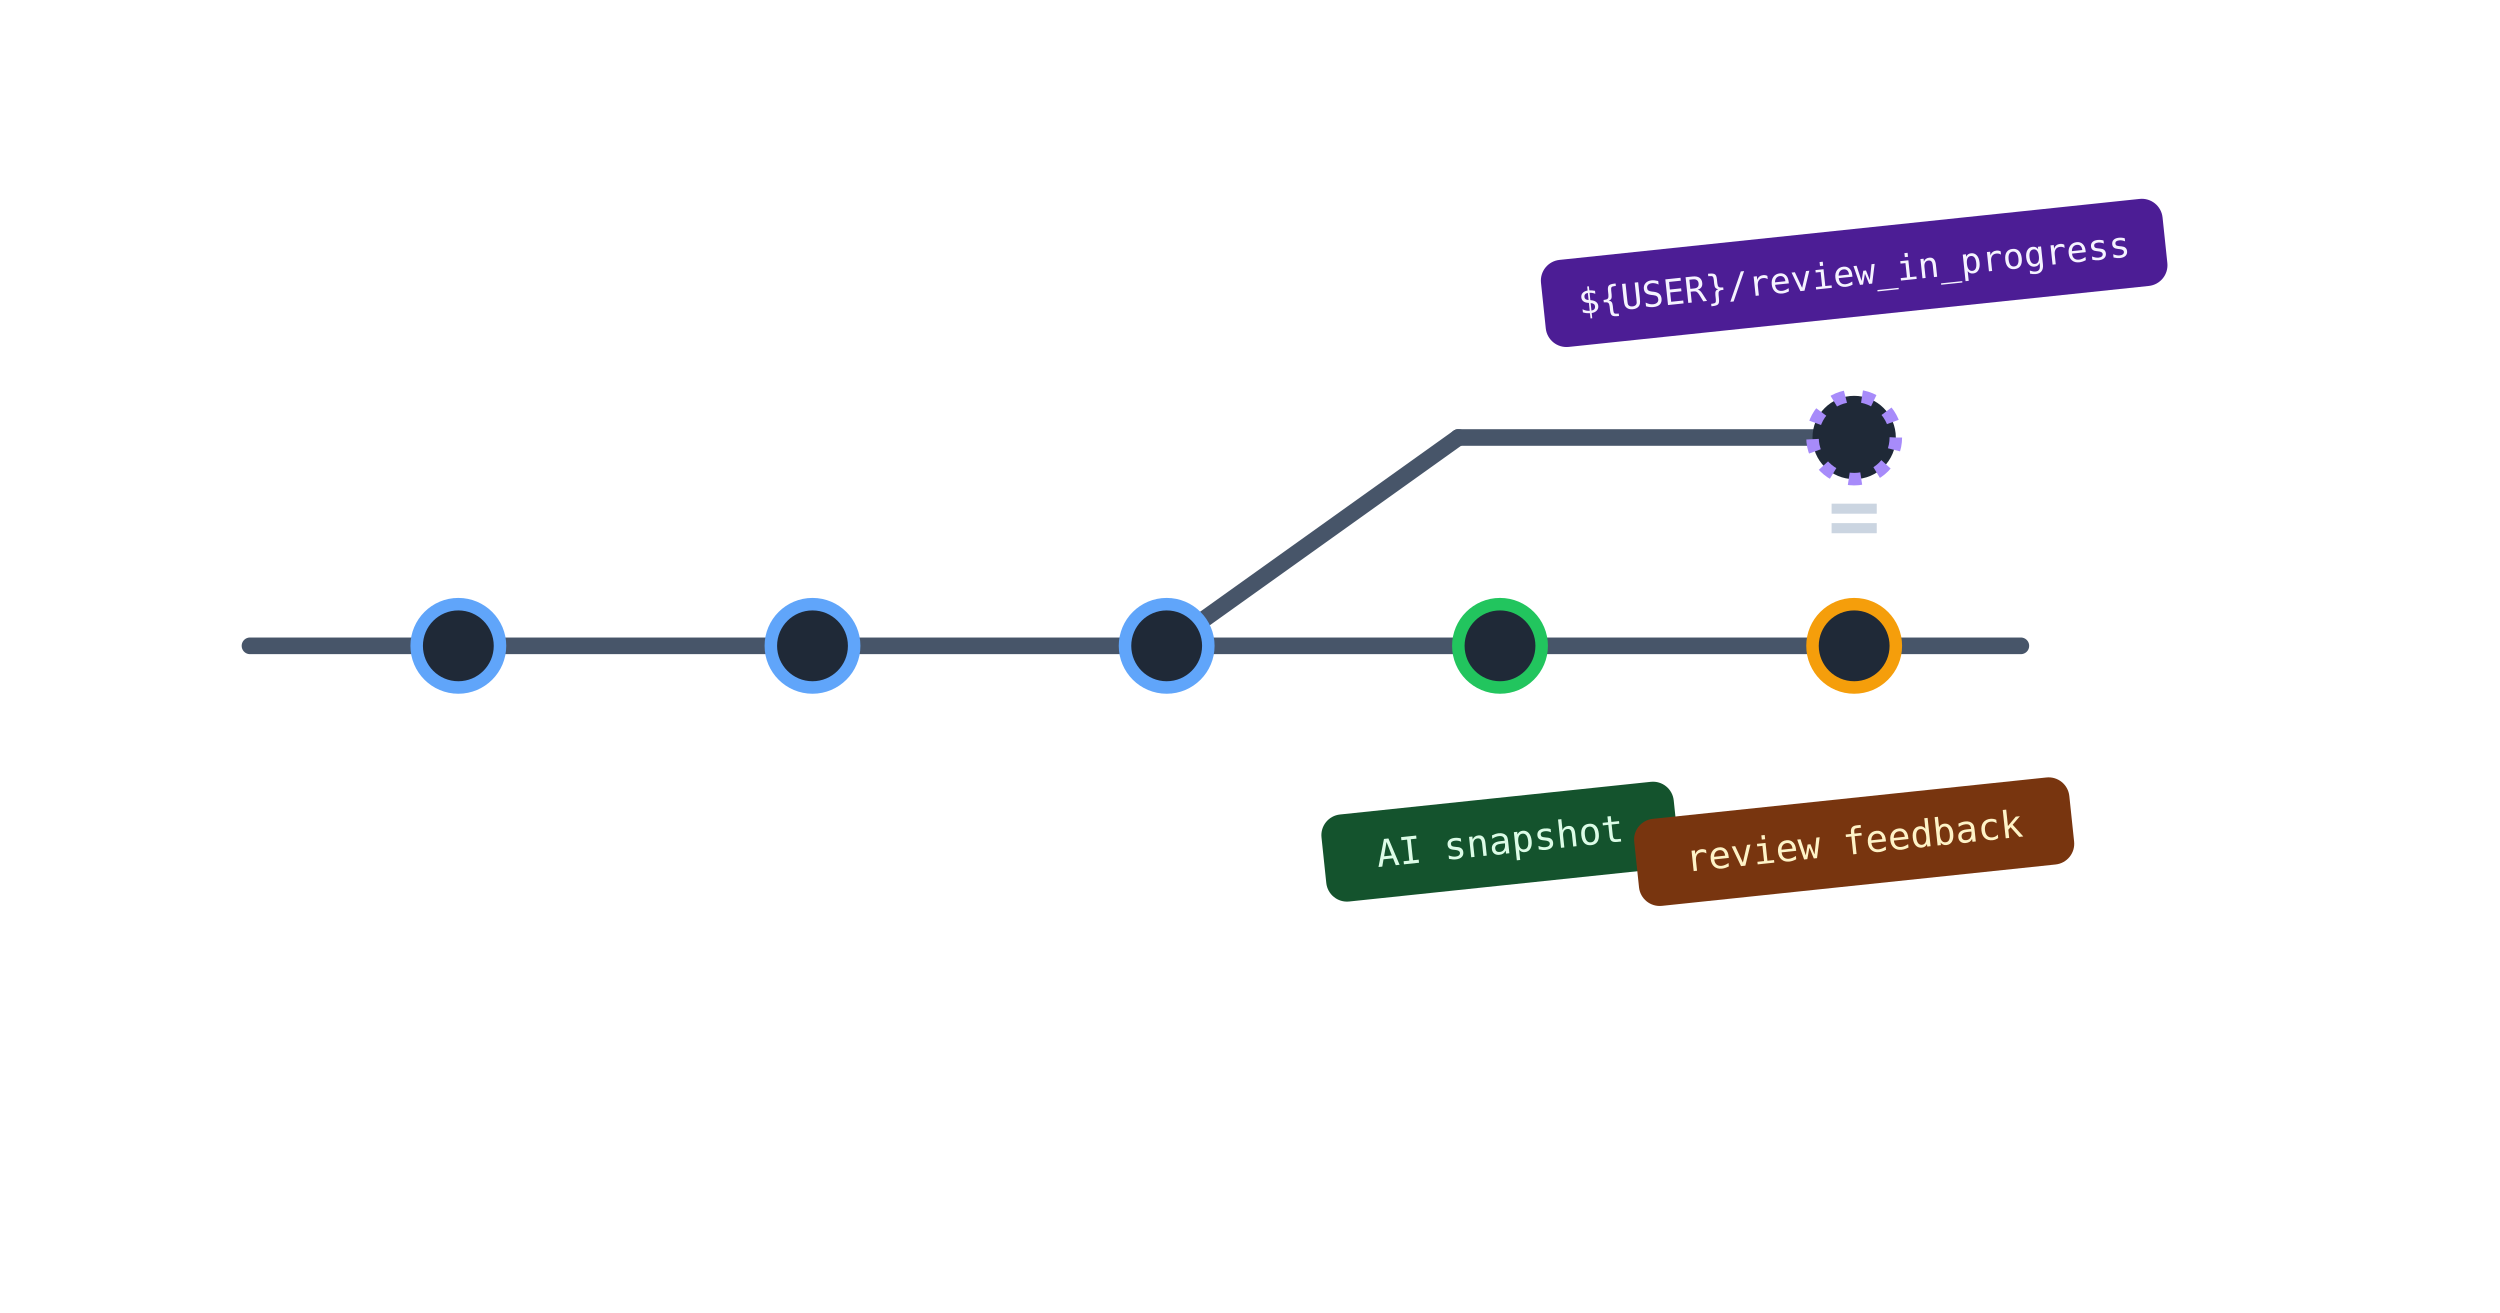
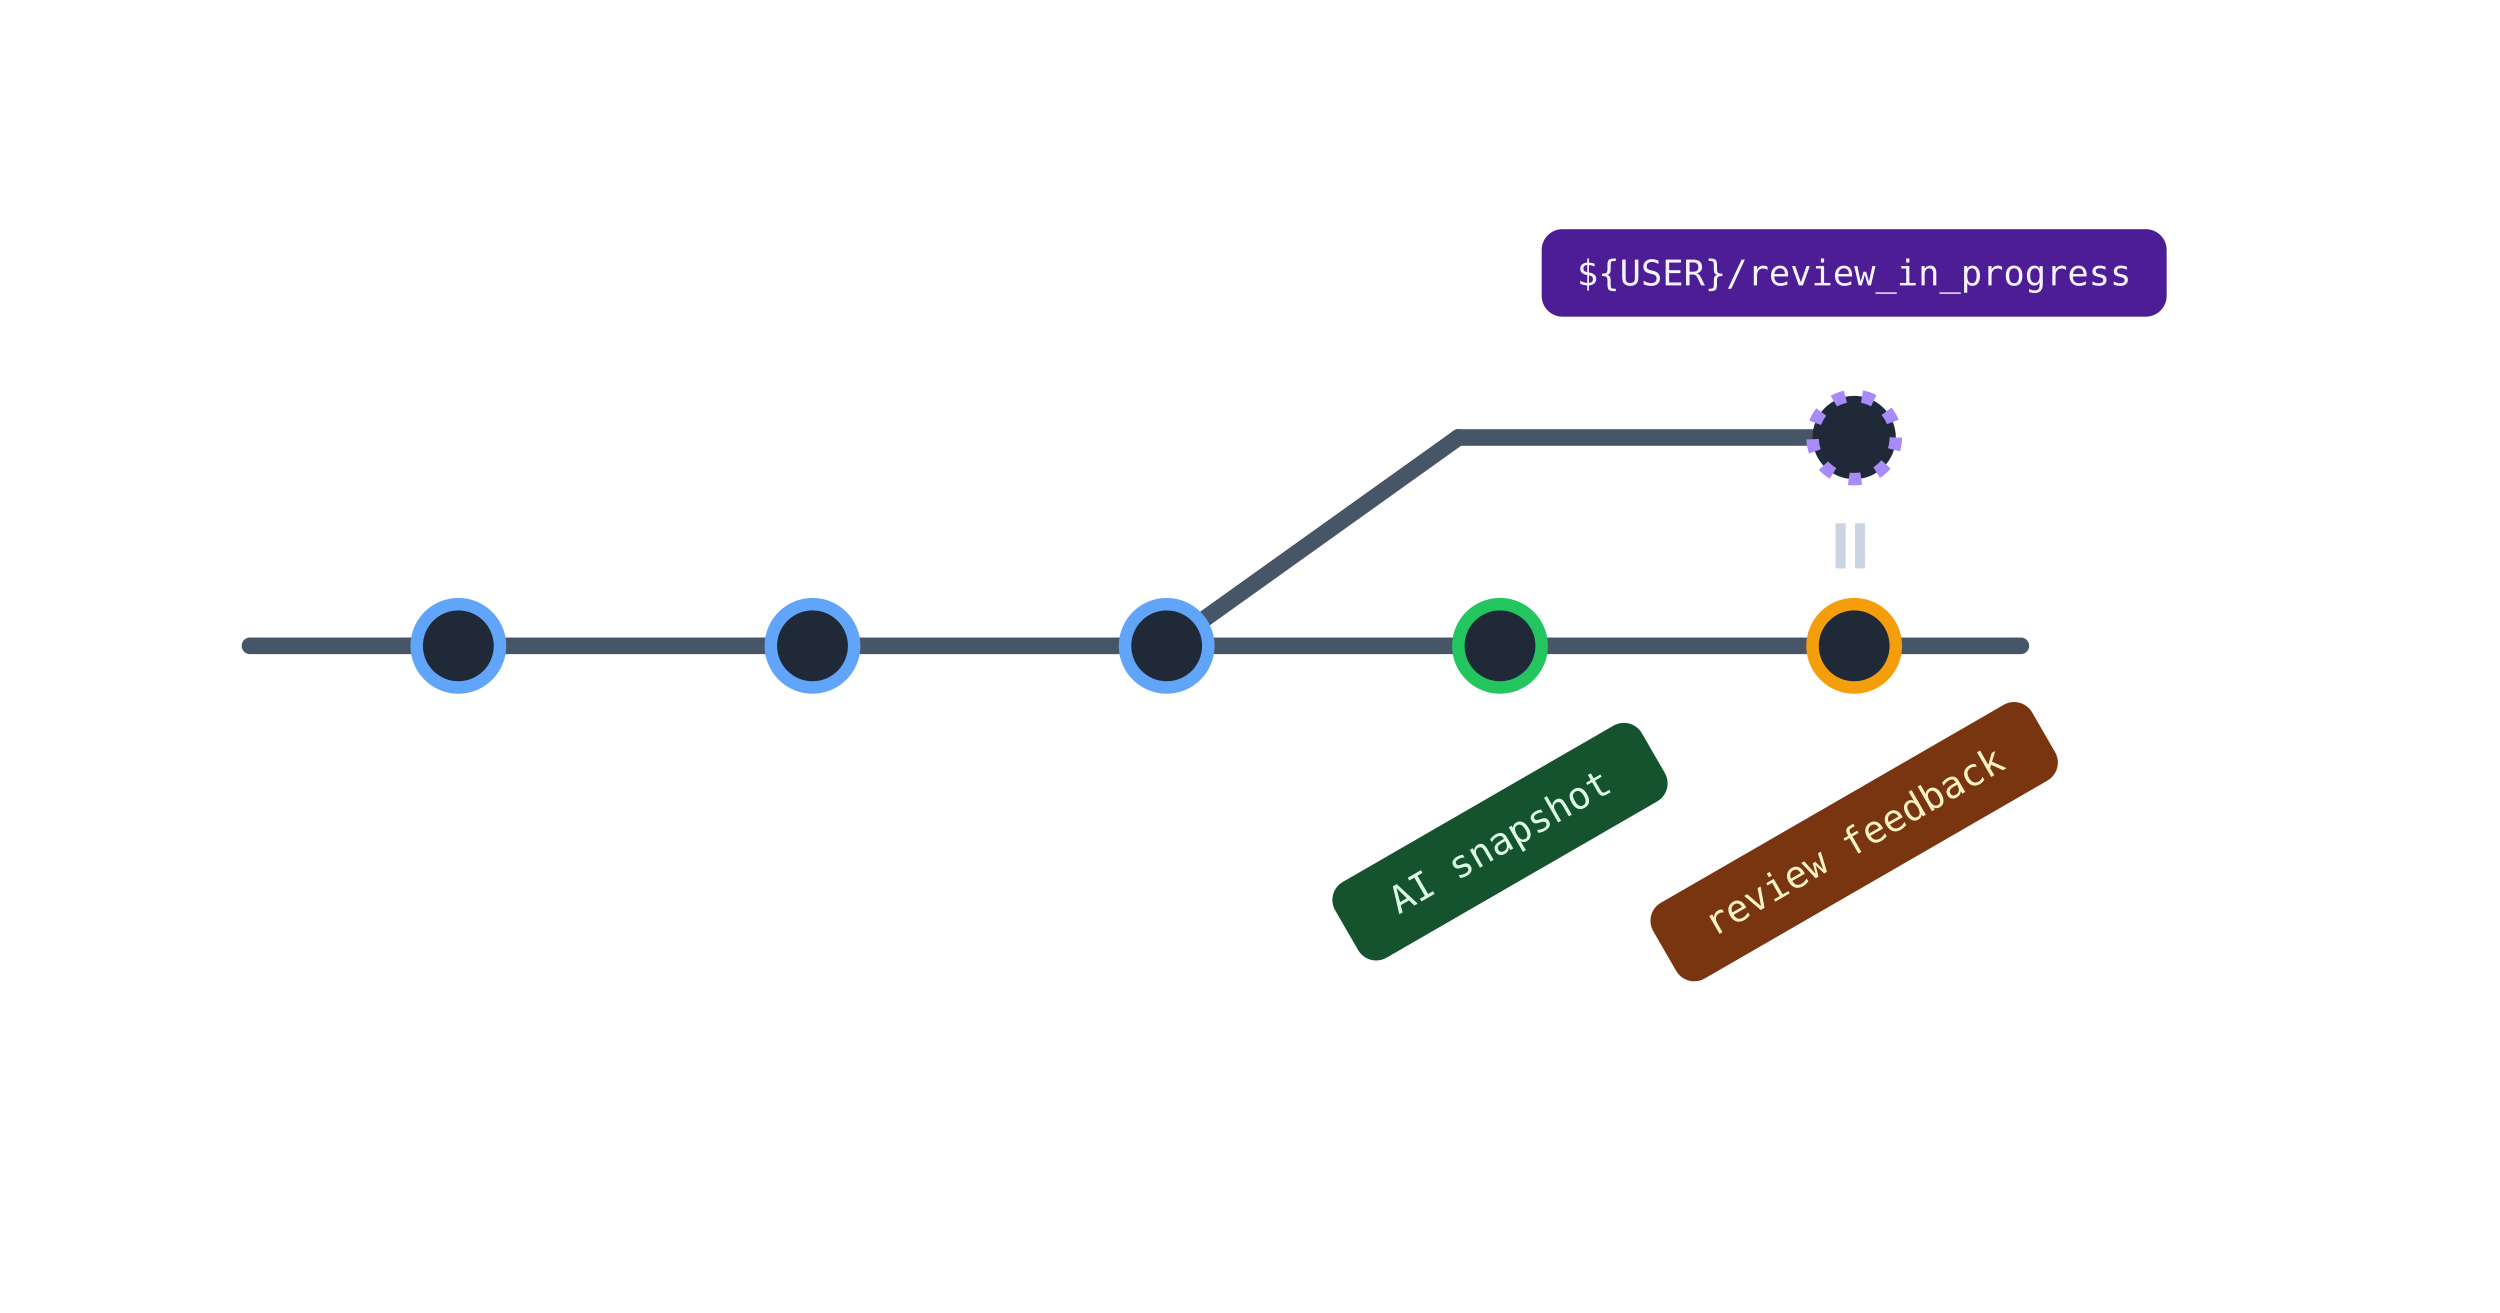
<svg xmlns="http://www.w3.org/2000/svg" width="1200" height="630" viewBox="0 0 1200 630" fill="none">
  <line x1="120" y1="310" x2="970" y2="310" stroke="#475569" stroke-width="8" stroke-linecap="round" />
  <line x1="560" y1="310" x2="700" y2="210" stroke="#475569" stroke-width="8" stroke-linecap="round" />
  <line x1="700" y1="210" x2="890" y2="210" stroke="#475569" stroke-width="8" stroke-linecap="round" />
  <circle cx="220" cy="310" r="20" fill="#1f2937" stroke="#60a5fa" stroke-width="6" />
  <circle cx="390" cy="310" r="20" fill="#1f2937" stroke="#60a5fa" stroke-width="6" />
  <circle cx="560" cy="310" r="20" fill="#1f2937" stroke="#60a5fa" stroke-width="6" />
  <circle cx="720" cy="310" r="20" fill="#1f2937" stroke="#22c55e" stroke-width="6" />
  <circle cx="890" cy="310" r="20" fill="#1f2937" stroke="#f59e0b" stroke-width="6" />
  <circle cx="890" cy="210" r="20" fill="#1f2937" stroke="#a78bfa" stroke-width="6" stroke-dasharray="6 8" />
-   <g transform="rotate(-6 720 404)">
+   <rect x="740" y="110" width="300" height="42" rx="10" fill="#4c1d95" />
+   <text x="890" y="137" fill="#f5f3ff" font-family="ui-monospace, SFMono-Regular, Menlo, monospace" font-size="17" text-anchor="middle">${USER}/review_in_progress</text>
+   <g transform="rotate(90 875 262)">
+     <text x="875" y="262" fill="#cbd5e1" font-family="ui-monospace, SFMono-Regular, Menlo, monospace" font-size="42" font-weight="700" text-anchor="middle">=</text>
+   </g>
+   <g transform="rotate(-30 720 404)">
    <rect x="635" y="383" width="170" height="42" rx="10" fill="#14532d" />
    <text x="720" y="410" fill="#dcfce7" font-family="ui-monospace, SFMono-Regular, Menlo, monospace" font-size="18" text-anchor="middle">AI snapshot</text>
  </g>
-   <g transform="rotate(-6 890 131)">
-     <rect x="740" y="110" width="300" height="42" rx="10" fill="#4c1d95" />
-     <text x="890" y="137" fill="#f5f3ff" font-family="ui-monospace, SFMono-Regular, Menlo, monospace" font-size="17" text-anchor="middle">${USER}/review_in_progress</text>
-   </g>
-   <text x="890" y="262" fill="#cbd5e1" font-family="ui-monospace, SFMono-Regular, Menlo, monospace" font-size="42" font-weight="700" text-anchor="middle">=</text>
-   <g transform="rotate(-6 890 404)">
+   <g transform="rotate(-30 890 404)">
    <rect x="785" y="383" width="210" height="42" rx="10" fill="#78350f" />
    <text x="890" y="410" fill="#fef3c7" font-family="ui-monospace, SFMono-Regular, Menlo, monospace" font-size="18" text-anchor="middle">review feedback</text>
  </g>
</svg>
